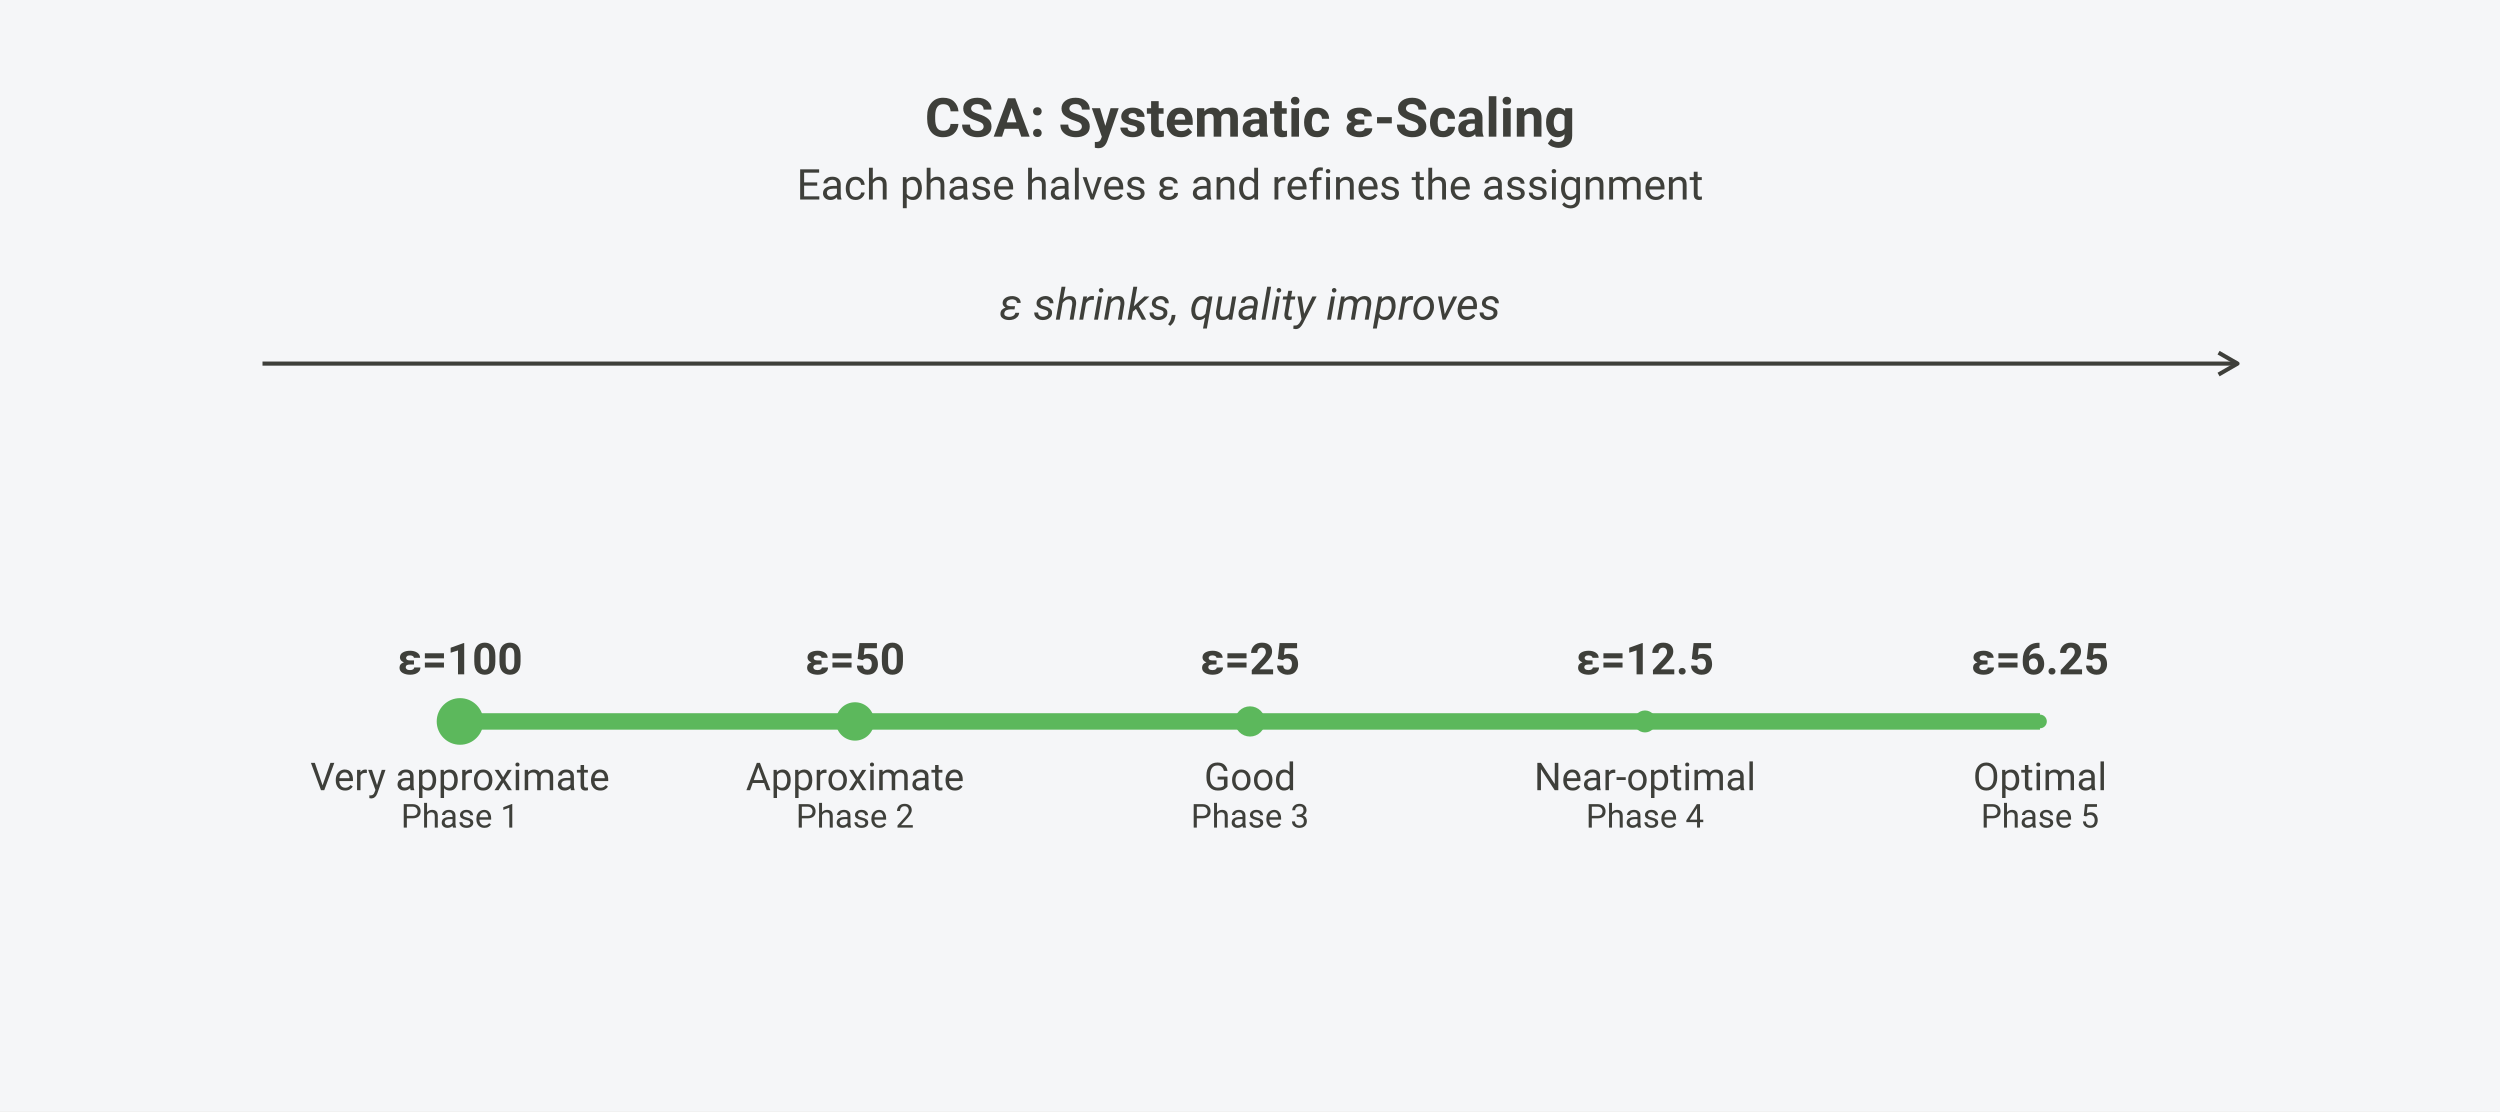
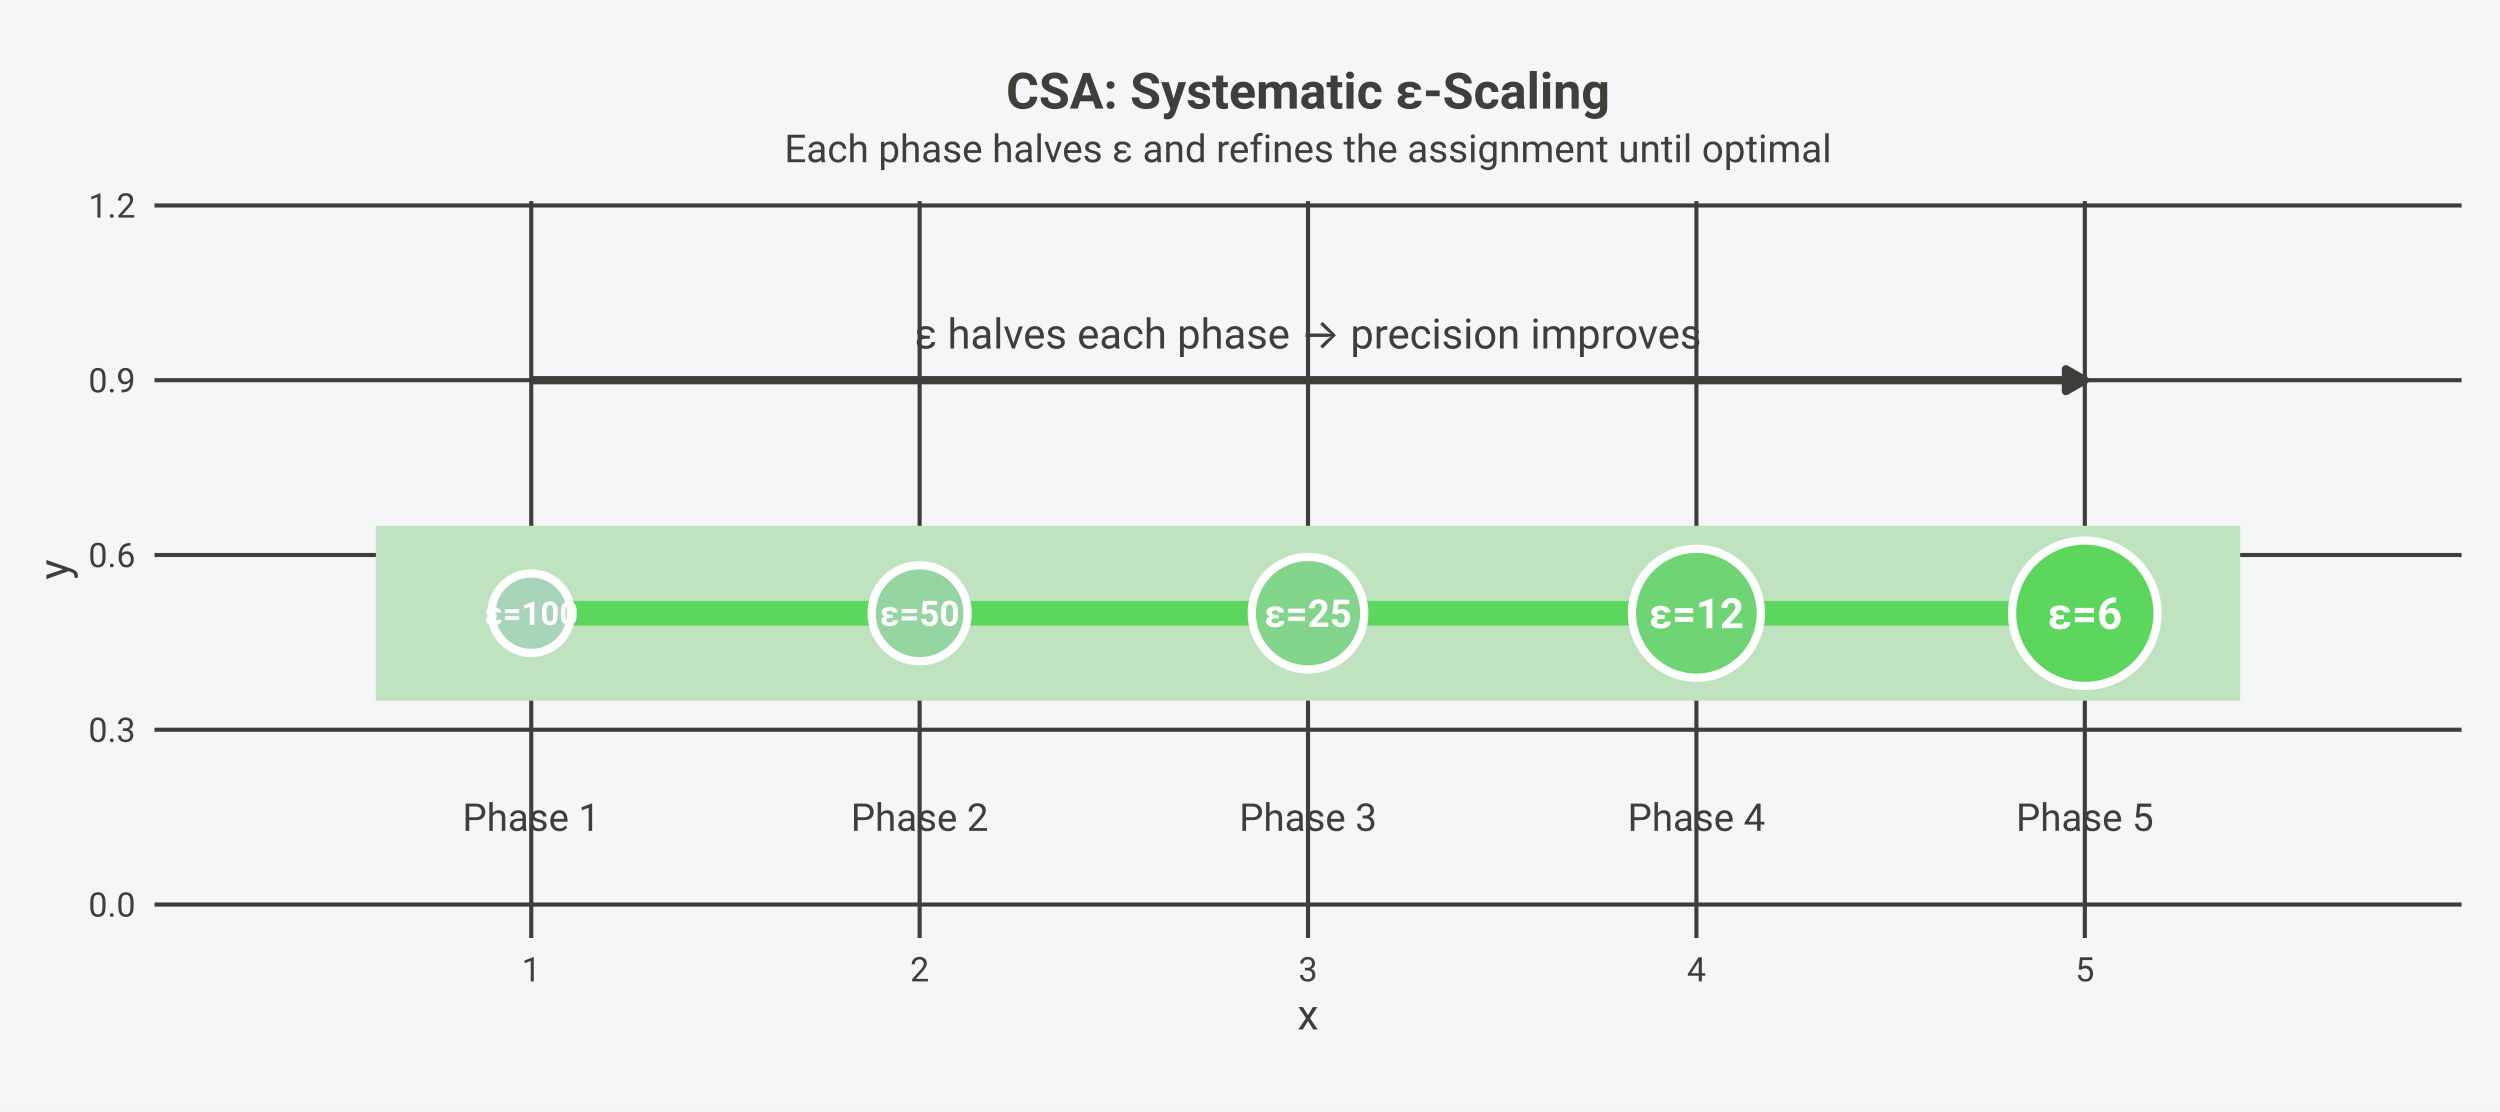
<svg xmlns="http://www.w3.org/2000/svg" width="648.00pt" height="288.00pt" viewBox="0 0 648.00 288.00">
  <g class="svglite">
    <defs>
      <style type="text/css">
    /* theme-aware-processed */
    .svglite line, .svglite polyline, .svglite polygon, .svglite path, .svglite circle {
      fill: none;
      stroke: #3E3F3A;
      stroke-linecap: round;
      stroke-linejoin: round;
      stroke-miterlimit: 10.00;
    }
    .svglite &gt; g &gt; rect {
      fill: none;
      stroke: #3E3F3A;
      stroke-linecap: round;
      stroke-linejoin: round;
      stroke-miterlimit: 10.00;
    }
    .svglite text {
      white-space: pre;
      fill: #3E3F3A;
    }
    .svglite g.glyphgroup path {
      fill: inherit;
      stroke: none;
    }
  </style>
    </defs>
    <rect width="100%" height="100%" style="stroke: none; fill: #F5F6F8;" />
    <defs>
      <clipPath id="cpMC4wMHw2NDguMDB8MC4wMHwyODguMDA=">
        <rect x="0.00" y="0.00" width="648.00" height="288.00" />
      </clipPath>
    </defs>
    <g clip-path="url(#cpMC4wMHw2NDguMDB8MC4wMHwyODguMDA=)">
-       <rect x="0.00" y="0.00" width="648.00" height="288.00" style="stroke-width: 0.00; stroke: none;" /> fill: #F5F6F8;' /&gt;
</g>
    <defs>
-       <clipPath id="cpMTkuOTN8NjI4LjA3fDU0LjA1fDI1OC4xMQ==">
-         <rect x="19.93" y="54.05" width="608.15" height="204.07" />
+       <clipPath id="cpMC4wMHw2NDguMDB8OC44OHwyNzkuMTI=">
+         <rect x="0.00" y="8.88" width="648.00" height="270.23" />
      </clipPath>
    </defs>
-     <g clip-path="url(#cpMTkuOTN8NjI4LjA3fDU0LjA1fDI1OC4xMQ==)">
-       <line x1="119.24" y1="187.00" x2="528.76" y2="187.00" style="stroke-width: 4.27; stroke: #5CB85C; stroke-linecap: butt;" />
-       <circle cx="119.24" cy="187.00" r="5.69" style="stroke-width: 0.71; stroke: #5CB85C; fill: #5CB85C;" />
-       <circle cx="221.62" cy="187.00" r="4.62" style="stroke-width: 0.71; stroke: #5CB85C; fill: #5CB85C;" />
-       <circle cx="324.00" cy="187.00" r="3.56" style="stroke-width: 0.71; stroke: #5CB85C; fill: #5CB85C;" />
-       <circle cx="426.38" cy="187.00" r="2.49" style="stroke-width: 0.71; stroke: #5CB85C; fill: #5CB85C;" />
-       <circle cx="528.76" cy="187.00" r="1.42" style="stroke-width: 0.71; stroke: #5CB85C; fill: #5CB85C;" />
-       <text x="119.24" y="174.78" text-anchor="middle" style="font-size: 11.38px; font-weight: bold; font-family: &quot;Roboto&quot;, -apple-system, BlinkMacSystemFont, &quot;Segoe UI&quot;, system-ui, sans-serif;" textLength="31.03px" lengthAdjust="spacingAndGlyphs">ε=100</text>
-       <text x="221.62" y="174.78" text-anchor="middle" style="font-size: 11.38px; font-weight: bold; font-family: &quot;Roboto&quot;, -apple-system, BlinkMacSystemFont, &quot;Segoe UI&quot;, system-ui, sans-serif;" textLength="24.70px" lengthAdjust="spacingAndGlyphs">ε=50</text>
-       <text x="324.00" y="174.78" text-anchor="middle" style="font-size: 11.38px; font-weight: bold; font-family: &quot;Roboto&quot;, -apple-system, BlinkMacSystemFont, &quot;Segoe UI&quot;, system-ui, sans-serif;" textLength="24.70px" lengthAdjust="spacingAndGlyphs">ε=25</text>
-       <text x="426.38" y="174.78" text-anchor="middle" style="font-size: 11.38px; font-weight: bold; font-family: &quot;Roboto&quot;, -apple-system, BlinkMacSystemFont, &quot;Segoe UI&quot;, system-ui, sans-serif;" textLength="34.19px" lengthAdjust="spacingAndGlyphs">ε=12.5</text>
-       <text x="528.76" y="174.78" text-anchor="middle" style="font-size: 11.38px; font-weight: bold; font-family: &quot;Roboto&quot;, -apple-system, BlinkMacSystemFont, &quot;Segoe UI&quot;, system-ui, sans-serif;" textLength="34.19px" lengthAdjust="spacingAndGlyphs">ε=6.25</text>
-       <text x="119.24" y="204.82" text-anchor="middle" style="font-size: 9.96px; font-family: &quot;Roboto&quot;, -apple-system, BlinkMacSystemFont, &quot;Segoe UI&quot;, system-ui, sans-serif;" textLength="77.45px" lengthAdjust="spacingAndGlyphs">Very approximate</text>
-       <text x="221.62" y="204.82" text-anchor="middle" style="font-size: 9.96px; font-family: &quot;Roboto&quot;, -apple-system, BlinkMacSystemFont, &quot;Segoe UI&quot;, system-ui, sans-serif;" textLength="55.88px" lengthAdjust="spacingAndGlyphs">Approximate</text>
-       <text x="324.00" y="204.82" text-anchor="middle" style="font-size: 9.96px; font-family: &quot;Roboto&quot;, -apple-system, BlinkMacSystemFont, &quot;Segoe UI&quot;, system-ui, sans-serif;" textLength="24.33px" lengthAdjust="spacingAndGlyphs">Good</text>
-       <text x="426.38" y="204.82" text-anchor="middle" style="font-size: 9.96px; font-family: &quot;Roboto&quot;, -apple-system, BlinkMacSystemFont, &quot;Segoe UI&quot;, system-ui, sans-serif;" textLength="56.97px" lengthAdjust="spacingAndGlyphs">Near-optimal</text>
-       <text x="528.76" y="204.82" text-anchor="middle" style="font-size: 9.96px; font-family: &quot;Roboto&quot;, -apple-system, BlinkMacSystemFont, &quot;Segoe UI&quot;, system-ui, sans-serif;" textLength="34.30px" lengthAdjust="spacingAndGlyphs">Optimal</text>
-       <text x="119.24" y="214.51" text-anchor="middle" style="font-size: 8.54px; font-family: &quot;Roboto&quot;, -apple-system, BlinkMacSystemFont, &quot;Segoe UI&quot;, system-ui, sans-serif;" textLength="31.33px" lengthAdjust="spacingAndGlyphs">Phase 1</text>
-       <text x="221.62" y="214.51" text-anchor="middle" style="font-size: 8.54px; font-family: &quot;Roboto&quot;, -apple-system, BlinkMacSystemFont, &quot;Segoe UI&quot;, system-ui, sans-serif;" textLength="31.33px" lengthAdjust="spacingAndGlyphs">Phase 2</text>
-       <text x="324.00" y="214.51" text-anchor="middle" style="font-size: 8.54px; font-family: &quot;Roboto&quot;, -apple-system, BlinkMacSystemFont, &quot;Segoe UI&quot;, system-ui, sans-serif;" textLength="31.33px" lengthAdjust="spacingAndGlyphs">Phase 3</text>
-       <text x="426.38" y="214.51" text-anchor="middle" style="font-size: 8.54px; font-family: &quot;Roboto&quot;, -apple-system, BlinkMacSystemFont, &quot;Segoe UI&quot;, system-ui, sans-serif;" textLength="31.33px" lengthAdjust="spacingAndGlyphs">Phase 4</text>
-       <text x="528.76" y="214.51" text-anchor="middle" style="font-size: 8.54px; font-family: &quot;Roboto&quot;, -apple-system, BlinkMacSystemFont, &quot;Segoe UI&quot;, system-ui, sans-serif;" textLength="31.33px" lengthAdjust="spacingAndGlyphs">Phase 5</text>
-       <line x1="68.04" y1="94.24" x2="579.96" y2="94.24" style="stroke-width: 1.07; stroke-linecap: butt;" />
-       <polyline points="575.05,97.08 579.96,94.24 575.05,91.41 " style="stroke-width: 1.07; stroke-linecap: butt;" />
-       <text x="324.00" y="82.85" text-anchor="middle" style="font-size: 11.38px; font-style: italic; font-family: &quot;Roboto&quot;, -apple-system, BlinkMacSystemFont, &quot;Segoe UI&quot;, system-ui, sans-serif;" textLength="132.69px" lengthAdjust="spacingAndGlyphs">ε shrinks, quality improves</text>
+     <g clip-path="url(#cpMC4wMHw2NDguMDB8OC44OHwyNzkuMTI=)">
+       <rect rx="4" x="0.00" y="8.88" width="648.00" height="270.23" style="stroke-width: 1.07; stroke: none; fill: #F5F6F8;" />
    </g>
    <g clip-path="url(#cpMC4wMHw2NDguMDB8MC4wMHwyODguMDA=)">
-       <text x="324.00" y="51.73" text-anchor="middle" style="font-size: 11.00px; font-family: &quot;Roboto&quot;, -apple-system, BlinkMacSystemFont, &quot;Segoe UI&quot;, system-ui, sans-serif;" textLength="236.25px" lengthAdjust="spacingAndGlyphs">Each phase halves ε and refines the assignment</text>
-       <text x="324.00" y="35.43" text-anchor="middle" style="font-size: 14.00px; font-weight: bold; font-family: &quot;Roboto&quot;, -apple-system, BlinkMacSystemFont, &quot;Segoe UI&quot;, system-ui, sans-serif;" textLength="176.98px" lengthAdjust="spacingAndGlyphs">CSA: Systematic ε-Scaling</text>
+ </g>
+     <defs>
+       <clipPath id="cpNDAuMDV8NjM4LjA0fDUyLjExfDI0My4xNA==">
+         <rect x="40.05" y="52.11" width="597.99" height="191.02" />
+       </clipPath>
+     </defs>
+     <g clip-path="url(#cpNDAuMDV8NjM4LjA0fDUyLjExfDI0My4xNA==)">
+       <polyline points="40.05,234.45 638.04,234.45 " style="stroke-width: 1.07; stroke: #3E3F3A; stroke-linecap: butt;" />
+       <polyline points="40.05,189.15 638.04,189.15 " style="stroke-width: 1.07; stroke: #3E3F3A; stroke-linecap: butt;" />
+       <polyline points="40.05,143.85 638.04,143.85 " style="stroke-width: 1.07; stroke: #3E3F3A; stroke-linecap: butt;" />
+       <polyline points="40.05,98.55 638.04,98.55 " style="stroke-width: 1.07; stroke: #3E3F3A; stroke-linecap: butt;" />
+       <polyline points="40.05,53.25 638.04,53.25 " style="stroke-width: 1.07; stroke: #3E3F3A; stroke-linecap: butt;" />
+       <polyline points="137.70,243.14 137.70,52.11 " style="stroke-width: 1.07; stroke: #3E3F3A; stroke-linecap: butt;" />
+       <polyline points="238.37,243.14 238.37,52.11 " style="stroke-width: 1.07; stroke: #3E3F3A; stroke-linecap: butt;" />
+       <polyline points="339.04,243.14 339.04,52.11 " style="stroke-width: 1.07; stroke: #3E3F3A; stroke-linecap: butt;" />
+       <polyline points="439.71,243.14 439.71,52.11 " style="stroke-width: 1.07; stroke: #3E3F3A; stroke-linecap: butt;" />
+       <polyline points="540.39,243.14 540.39,52.11 " style="stroke-width: 1.07; stroke: #3E3F3A; stroke-linecap: butt;" />
+       <rect x="97.43" y="136.30" width="483.22" height="45.30" style="stroke-width: 1.07; stroke: none; stroke-linecap: butt; stroke-linejoin: miter; fill: #E8E8E8;" />
+       <rect x="97.43" y="136.30" width="483.22" height="45.30" style="stroke-width: 1.07; stroke: none; stroke-linecap: butt; stroke-linejoin: miter; fill: #5DD65D; fill-opacity: 0.30;" />
+       <line x1="137.70" y1="158.95" x2="540.39" y2="158.95" style="stroke-width: 6.40; stroke: #5DD65D; stroke-linecap: butt;" />
+       <circle cx="137.70" cy="158.95" r="11.02" style="stroke-width: 0.71; stroke: #FFFFFF; fill: #FFFFFF;" />
+       <circle cx="238.37" cy="158.95" r="13.16" style="stroke-width: 0.71; stroke: #FFFFFF; fill: #FFFFFF;" />
+       <circle cx="339.04" cy="158.95" r="15.29" style="stroke-width: 0.71; stroke: #FFFFFF; fill: #FFFFFF;" />
+       <circle cx="439.71" cy="158.95" r="17.43" style="stroke-width: 0.71; stroke: #FFFFFF; fill: #FFFFFF;" />
+       <circle cx="540.39" cy="158.95" r="19.56" style="stroke-width: 0.71; stroke: #FFFFFF; fill: #FFFFFF;" />
+       <circle cx="137.70" cy="158.95" r="8.89" style="stroke-width: 0.71; stroke: #A8D5BA; fill: #A8D5BA;" />
+       <circle cx="238.37" cy="158.95" r="11.02" style="stroke-width: 0.71; stroke: #95D5A2; fill: #95D5A2;" />
+       <circle cx="339.04" cy="158.95" r="13.16" style="stroke-width: 0.71; stroke: #82D58B; fill: #82D58B;" />
+       <circle cx="439.71" cy="158.95" r="15.29" style="stroke-width: 0.71; stroke: #6FD574; fill: #6FD574;" />
+       <circle cx="540.39" cy="158.95" r="17.43" style="stroke-width: 0.71; stroke: #5DD65D; fill: #5DD65D;" />
+       <text class="preserve-color" x="137.70" y="162.01" text-anchor="middle" style="font-size: 8.54px; font-weight: bold;fill: #FFFFFF; font-family: &quot;Roboto&quot;, -apple-system, BlinkMacSystemFont, &quot;Segoe UI&quot;, system-ui, sans-serif;" textLength="23.28px" lengthAdjust="spacingAndGlyphs">ε=100</text>
+       <text class="preserve-color" x="238.37" y="162.21" text-anchor="middle" style="font-size: 9.10px; font-weight: bold;fill: #FFFFFF; font-family: &quot;Roboto&quot;, -apple-system, BlinkMacSystemFont, &quot;Segoe UI&quot;, system-ui, sans-serif;" textLength="19.75px" lengthAdjust="spacingAndGlyphs">ε=50</text>
+       <text class="preserve-color" x="339.04" y="162.51" text-anchor="middle" style="font-size: 9.96px; font-weight: bold;fill: #FFFFFF; font-family: &quot;Roboto&quot;, -apple-system, BlinkMacSystemFont, &quot;Segoe UI&quot;, system-ui, sans-serif;" textLength="21.59px" lengthAdjust="spacingAndGlyphs">ε=25</text>
+       <text class="preserve-color" x="439.71" y="162.82" text-anchor="middle" style="font-size: 10.81px; font-weight: bold;fill: #FFFFFF; font-family: &quot;Roboto&quot;, -apple-system, BlinkMacSystemFont, &quot;Segoe UI&quot;, system-ui, sans-serif;" textLength="23.44px" lengthAdjust="spacingAndGlyphs">ε=12</text>
+       <text class="preserve-color" x="540.39" y="163.02" text-anchor="middle" style="font-size: 11.38px; font-weight: bold;fill: #FFFFFF; font-family: &quot;Roboto&quot;, -apple-system, BlinkMacSystemFont, &quot;Segoe UI&quot;, system-ui, sans-serif;" textLength="18.38px" lengthAdjust="spacingAndGlyphs">ε=6</text>
+       <text x="137.70" y="215.37" text-anchor="middle" style="font-size: 9.96px;fill: #3E3F3A; font-family: &quot;Roboto&quot;, -apple-system, BlinkMacSystemFont, &quot;Segoe UI&quot;, system-ui, sans-serif;" textLength="36.52px" lengthAdjust="spacingAndGlyphs">Phase 1</text>
+       <text x="238.37" y="215.37" text-anchor="middle" style="font-size: 9.96px;fill: #3E3F3A; font-family: &quot;Roboto&quot;, -apple-system, BlinkMacSystemFont, &quot;Segoe UI&quot;, system-ui, sans-serif;" textLength="36.52px" lengthAdjust="spacingAndGlyphs">Phase 2</text>
+       <text x="339.04" y="215.37" text-anchor="middle" style="font-size: 9.96px;fill: #3E3F3A; font-family: &quot;Roboto&quot;, -apple-system, BlinkMacSystemFont, &quot;Segoe UI&quot;, system-ui, sans-serif;" textLength="36.52px" lengthAdjust="spacingAndGlyphs">Phase 3</text>
+       <text x="439.71" y="215.37" text-anchor="middle" style="font-size: 9.96px;fill: #3E3F3A; font-family: &quot;Roboto&quot;, -apple-system, BlinkMacSystemFont, &quot;Segoe UI&quot;, system-ui, sans-serif;" textLength="36.52px" lengthAdjust="spacingAndGlyphs">Phase 4</text>
+       <text x="540.39" y="215.37" text-anchor="middle" style="font-size: 9.96px;fill: #3E3F3A; font-family: &quot;Roboto&quot;, -apple-system, BlinkMacSystemFont, &quot;Segoe UI&quot;, system-ui, sans-serif;" textLength="36.52px" lengthAdjust="spacingAndGlyphs">Phase 5</text>
+       <line x1="137.70" y1="98.55" x2="540.39" y2="98.55" style="stroke-width: 2.13; stroke: #3E3F3A; stroke-linecap: butt;" />
+       <polygon points="535.48,101.38 540.39,98.55 535.48,95.71 " style="stroke-width: 2.13; stroke: #3E3F3A; stroke-linecap: butt; fill: #3E3F3A;" />
+       <text x="339.04" y="90.33" text-anchor="middle" style="font-size: 10.81px;fill: #3E3F3A; font-family: &quot;Roboto&quot;, -apple-system, BlinkMacSystemFont, &quot;Segoe UI&quot;, system-ui, sans-serif;" textLength="204.67px" lengthAdjust="spacingAndGlyphs">ε halves each phase → precision improves</text>
+     </g>
+     <g clip-path="url(#cpMC4wMHw2NDguMDB8MC4wMHwyODguMDA=)">
+       <text x="35.12" y="237.60" text-anchor="end" style="font-size: 8.80px;fill: #3E3F3A; font-family: &quot;Roboto&quot;, -apple-system, BlinkMacSystemFont, &quot;Segoe UI&quot;, system-ui, sans-serif;" textLength="12.22px" lengthAdjust="spacingAndGlyphs">0.0</text>
+       <text x="35.12" y="192.30" text-anchor="end" style="font-size: 8.80px;fill: #3E3F3A; font-family: &quot;Roboto&quot;, -apple-system, BlinkMacSystemFont, &quot;Segoe UI&quot;, system-ui, sans-serif;" textLength="12.22px" lengthAdjust="spacingAndGlyphs">0.3</text>
+       <text x="35.12" y="147.00" text-anchor="end" style="font-size: 8.80px;fill: #3E3F3A; font-family: &quot;Roboto&quot;, -apple-system, BlinkMacSystemFont, &quot;Segoe UI&quot;, system-ui, sans-serif;" textLength="12.22px" lengthAdjust="spacingAndGlyphs">0.6</text>
+       <text x="35.12" y="101.70" text-anchor="end" style="font-size: 8.80px;fill: #3E3F3A; font-family: &quot;Roboto&quot;, -apple-system, BlinkMacSystemFont, &quot;Segoe UI&quot;, system-ui, sans-serif;" textLength="12.22px" lengthAdjust="spacingAndGlyphs">0.9</text>
+       <text x="35.12" y="56.40" text-anchor="end" style="font-size: 8.80px;fill: #3E3F3A; font-family: &quot;Roboto&quot;, -apple-system, BlinkMacSystemFont, &quot;Segoe UI&quot;, system-ui, sans-serif;" textLength="12.22px" lengthAdjust="spacingAndGlyphs">1.2</text>
+       <text x="137.70" y="254.37" text-anchor="middle" style="font-size: 8.80px;fill: #3E3F3A; font-family: &quot;Roboto&quot;, -apple-system, BlinkMacSystemFont, &quot;Segoe UI&quot;, system-ui, sans-serif;" textLength="4.89px" lengthAdjust="spacingAndGlyphs">1</text>
+       <text x="238.37" y="254.37" text-anchor="middle" style="font-size: 8.80px;fill: #3E3F3A; font-family: &quot;Roboto&quot;, -apple-system, BlinkMacSystemFont, &quot;Segoe UI&quot;, system-ui, sans-serif;" textLength="4.89px" lengthAdjust="spacingAndGlyphs">2</text>
+       <text x="339.04" y="254.37" text-anchor="middle" style="font-size: 8.80px;fill: #3E3F3A; font-family: &quot;Roboto&quot;, -apple-system, BlinkMacSystemFont, &quot;Segoe UI&quot;, system-ui, sans-serif;" textLength="4.89px" lengthAdjust="spacingAndGlyphs">3</text>
+       <text x="439.71" y="254.37" text-anchor="middle" style="font-size: 8.80px;fill: #3E3F3A; font-family: &quot;Roboto&quot;, -apple-system, BlinkMacSystemFont, &quot;Segoe UI&quot;, system-ui, sans-serif;" textLength="4.89px" lengthAdjust="spacingAndGlyphs">4</text>
+       <text x="540.39" y="254.37" text-anchor="middle" style="font-size: 8.80px;fill: #3E3F3A; font-family: &quot;Roboto&quot;, -apple-system, BlinkMacSystemFont, &quot;Segoe UI&quot;, system-ui, sans-serif;" textLength="4.89px" lengthAdjust="spacingAndGlyphs">5</text>
+       <text x="339.04" y="266.84" text-anchor="middle" style="font-size: 11.00px;fill: #3E3F3A; font-family: &quot;Roboto&quot;, -apple-system, BlinkMacSystemFont, &quot;Segoe UI&quot;, system-ui, sans-serif;" textLength="5.50px" lengthAdjust="spacingAndGlyphs">x</text>
+       <text transform="translate(17.84,147.63) rotate(-90)" text-anchor="middle" style="font-size: 11.00px;fill: #3E3F3A; font-family: &quot;Roboto&quot;, -apple-system, BlinkMacSystemFont, &quot;Segoe UI&quot;, system-ui, sans-serif;" textLength="5.50px" lengthAdjust="spacingAndGlyphs">y</text>
+       <text x="339.04" y="42.04" text-anchor="middle" style="font-size: 10.00px;fill: #3E3F3A; font-family: &quot;Roboto&quot;, -apple-system, BlinkMacSystemFont, &quot;Segoe UI&quot;, system-ui, sans-serif;" textLength="270.77px" lengthAdjust="spacingAndGlyphs">Each phase halves ε and refines the assignment until optimal</text>
+       <text x="339.04" y="28.16" text-anchor="middle" style="font-size: 13.00px; font-weight: bold;fill: #3E3F3A; font-family: &quot;Roboto&quot;, -apple-system, BlinkMacSystemFont, &quot;Segoe UI&quot;, system-ui, sans-serif;" textLength="164.41px" lengthAdjust="spacingAndGlyphs">CSA: Systematic ε-Scaling</text>
    </g>
  </g>
</svg>
